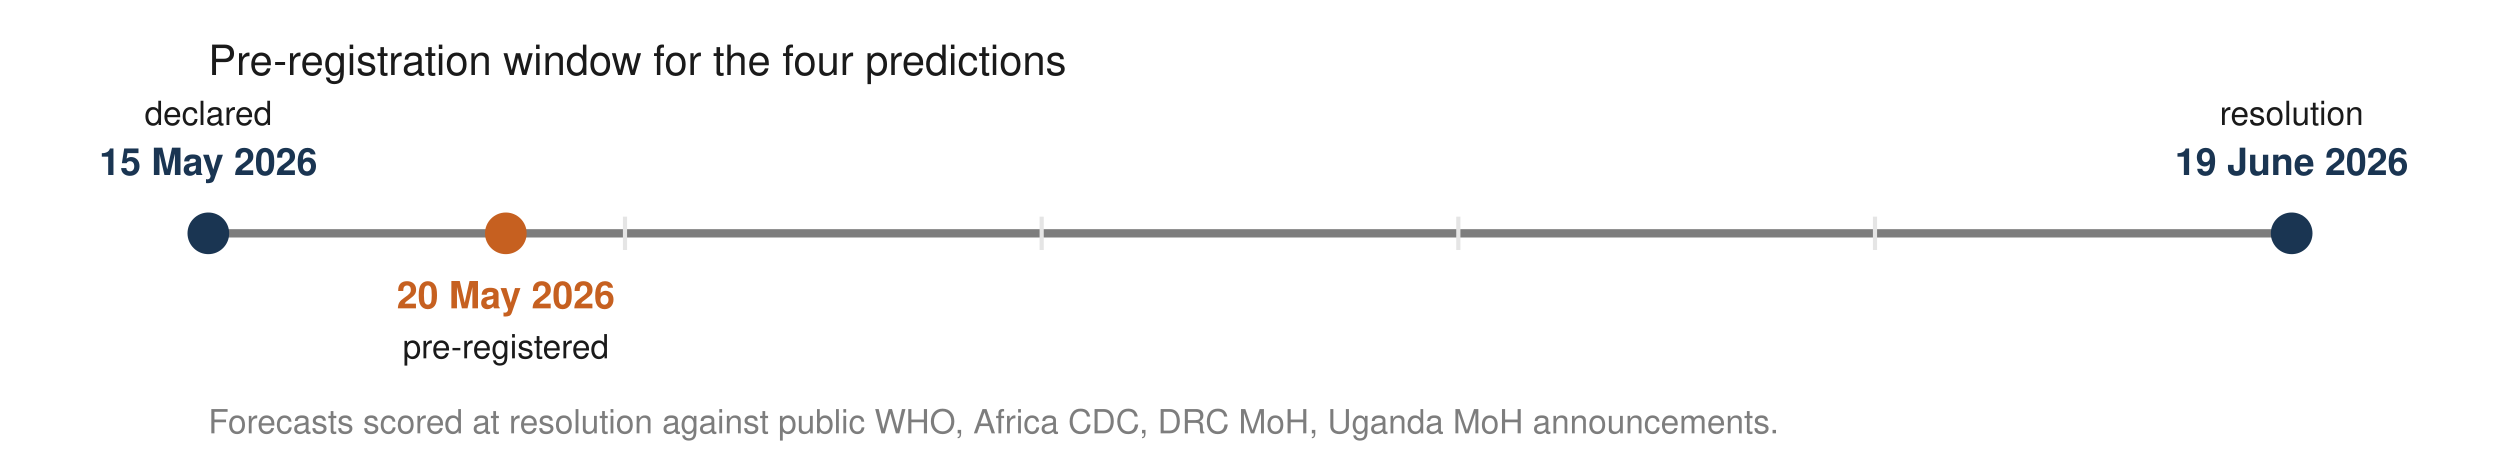
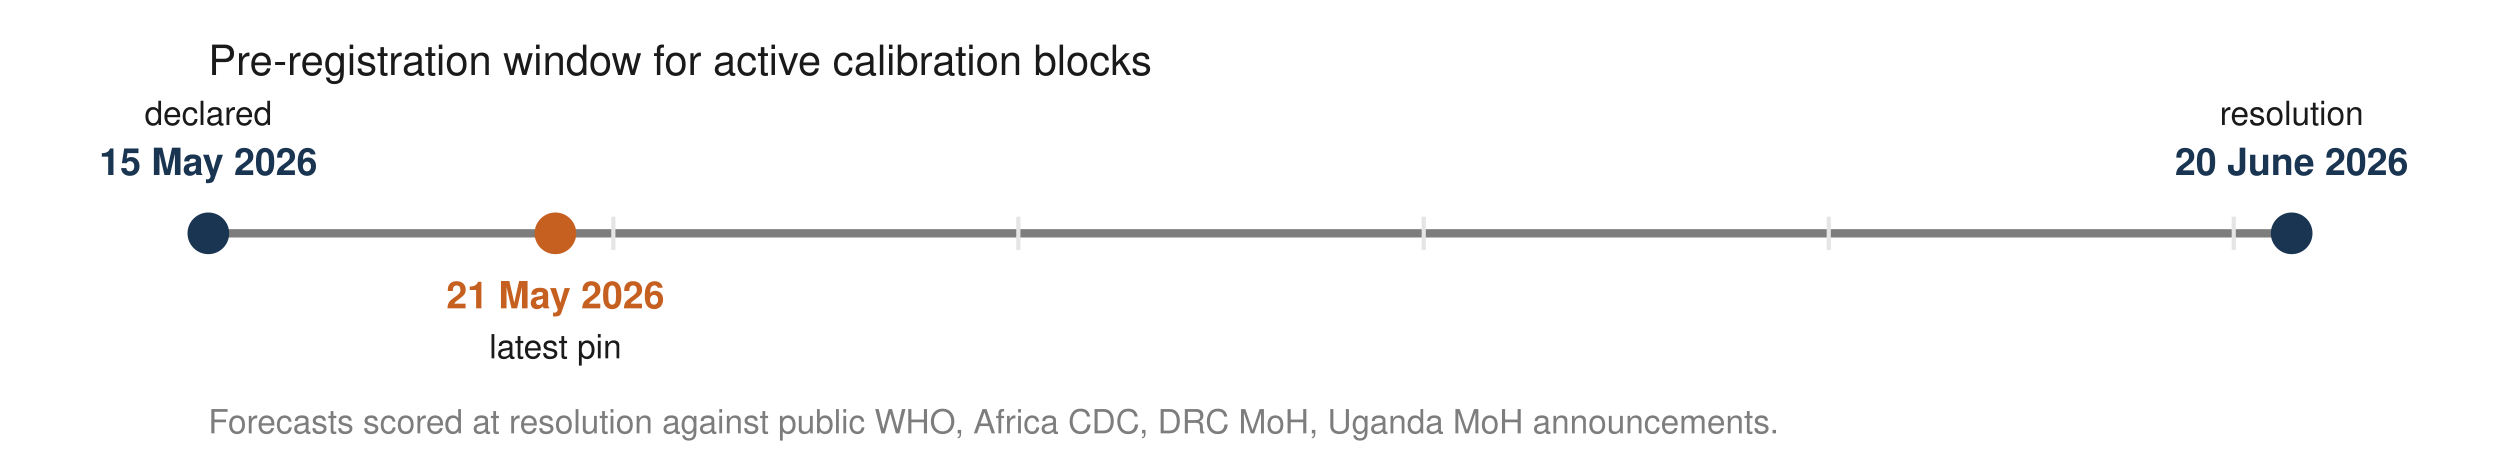
<svg xmlns="http://www.w3.org/2000/svg" viewBox="0 0 600 110" width="600" height="110" role="img" aria-labelledby="t">
-   <text x="50.0" y="18.0" font-family="Helvetica,Arial,sans-serif" font-size="10" fill="#1a1a1a" font-weight="normal" text-anchor="start">Pre-registration window for the four predictions</text>
+   <text x="50.0" y="18.0" font-family="Helvetica,Arial,sans-serif" font-size="10" fill="#1a1a1a" font-weight="normal" text-anchor="start">Pre-registration window for active calibration blocks</text>
  <line x1="50.0" y1="56.0" x2="550.0" y2="56.0" stroke="#7d7d7d" stroke-width="2" />
  <line x1="50.0" y1="52.0" x2="50.0" y2="60.0" stroke="#e5e5e5" stroke-width="1" />
-   <line x1="150.0" y1="52.0" x2="150.0" y2="60.0" stroke="#e5e5e5" stroke-width="1" />
-   <line x1="250.0" y1="52.0" x2="250.0" y2="60.0" stroke="#e5e5e5" stroke-width="1" />
-   <line x1="350.0" y1="52.0" x2="350.0" y2="60.0" stroke="#e5e5e5" stroke-width="1" />
-   <line x1="450.0" y1="52.0" x2="450.0" y2="60.0" stroke="#e5e5e5" stroke-width="1" />
-   <line x1="550.0" y1="52.0" x2="550.0" y2="60.0" stroke="#e5e5e5" stroke-width="1" />
+   <line x1="147.2" y1="52.0" x2="147.2" y2="60.0" stroke="#e5e5e5" stroke-width="1" />
+   <line x1="244.4" y1="52.0" x2="244.4" y2="60.0" stroke="#e5e5e5" stroke-width="1" />
+   <line x1="341.7" y1="52.0" x2="341.7" y2="60.0" stroke="#e5e5e5" stroke-width="1" />
+   <line x1="438.9" y1="52.0" x2="438.9" y2="60.0" stroke="#e5e5e5" stroke-width="1" />
+   <line x1="536.1" y1="52.0" x2="536.1" y2="60.0" stroke="#e5e5e5" stroke-width="1" />
  <circle cx="50.0" cy="56.0" r="5.0" fill="#1a3552" />
  <text x="50.0" y="42.0" font-family="Helvetica,Arial,sans-serif" font-size="9" fill="#1a3552" font-weight="bold" text-anchor="middle">15 May 2026</text>
  <text x="50.0" y="30.0" font-family="Helvetica,Arial,sans-serif" font-size="8" fill="#1a1a1a" font-weight="normal" text-anchor="middle">declared</text>
-   <circle cx="121.4" cy="56.0" r="5.0" fill="#c66020" />
-   <text x="121.4" y="74.0" font-family="Helvetica,Arial,sans-serif" font-size="9" fill="#c66020" font-weight="bold" text-anchor="middle">20 May 2026</text>
-   <text x="121.4" y="86.0" font-family="Helvetica,Arial,sans-serif" font-size="8" fill="#1a1a1a" font-weight="normal" text-anchor="middle">pre-registered</text>
+   <circle cx="133.3" cy="56.0" r="5.0" fill="#c66020" />
+   <text x="133.3" y="74.0" font-family="Helvetica,Arial,sans-serif" font-size="9" fill="#c66020" font-weight="bold" text-anchor="middle">21 May 2026</text>
+   <text x="133.3" y="86.0" font-family="Helvetica,Arial,sans-serif" font-size="8" fill="#1a1a1a" font-weight="normal" text-anchor="middle">latest pin</text>
  <circle cx="550.0" cy="56.0" r="5.0" fill="#1a3552" />
-   <text x="550.0" y="42.0" font-family="Helvetica,Arial,sans-serif" font-size="9" fill="#1a3552" font-weight="bold" text-anchor="middle">19 June 2026</text>
+   <text x="550.0" y="42.0" font-family="Helvetica,Arial,sans-serif" font-size="9" fill="#1a3552" font-weight="bold" text-anchor="middle">20 June 2026</text>
  <text x="550.0" y="30.0" font-family="Helvetica,Arial,sans-serif" font-size="8" fill="#1a1a1a" font-weight="normal" text-anchor="middle">resolution</text>
  <text x="50.0" y="104.0" font-family="Helvetica,Arial,sans-serif" font-size="8" fill="#7d7d7d" font-weight="normal" text-anchor="start">Forecasts scored at resolution against public WHO, Africa CDC, DRC MoH, Uganda MoH announcements.</text>
</svg>
